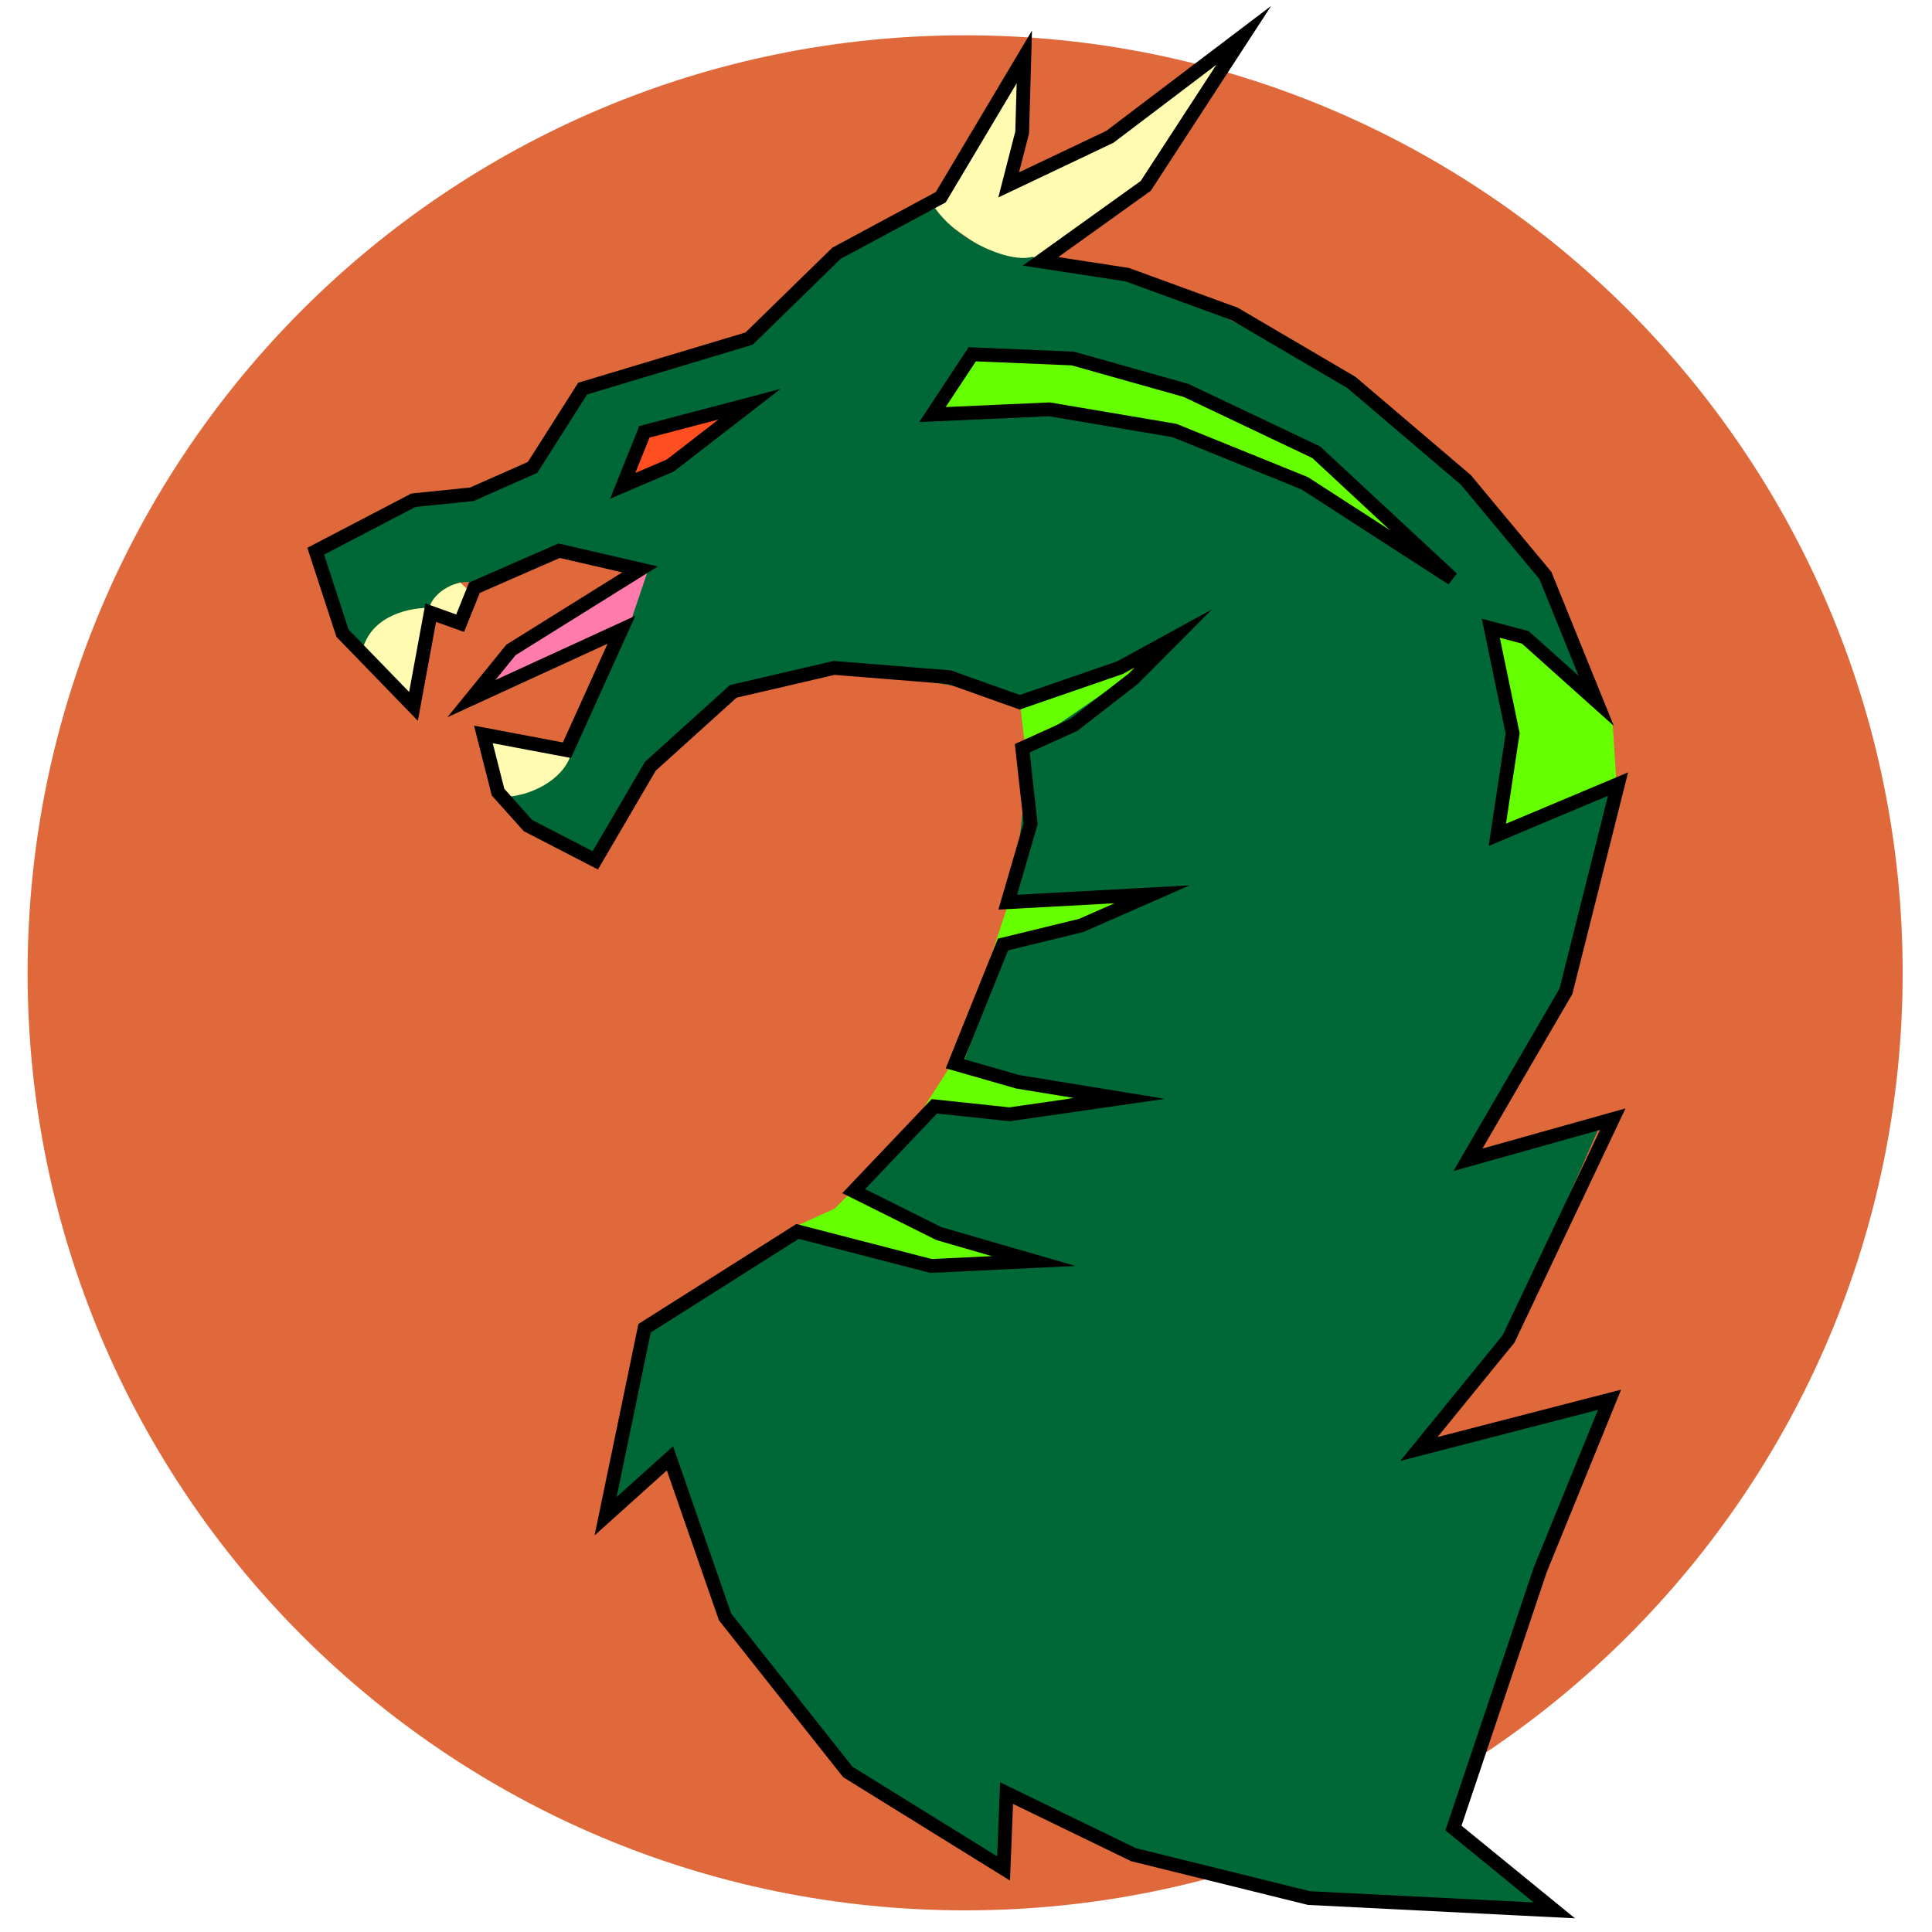
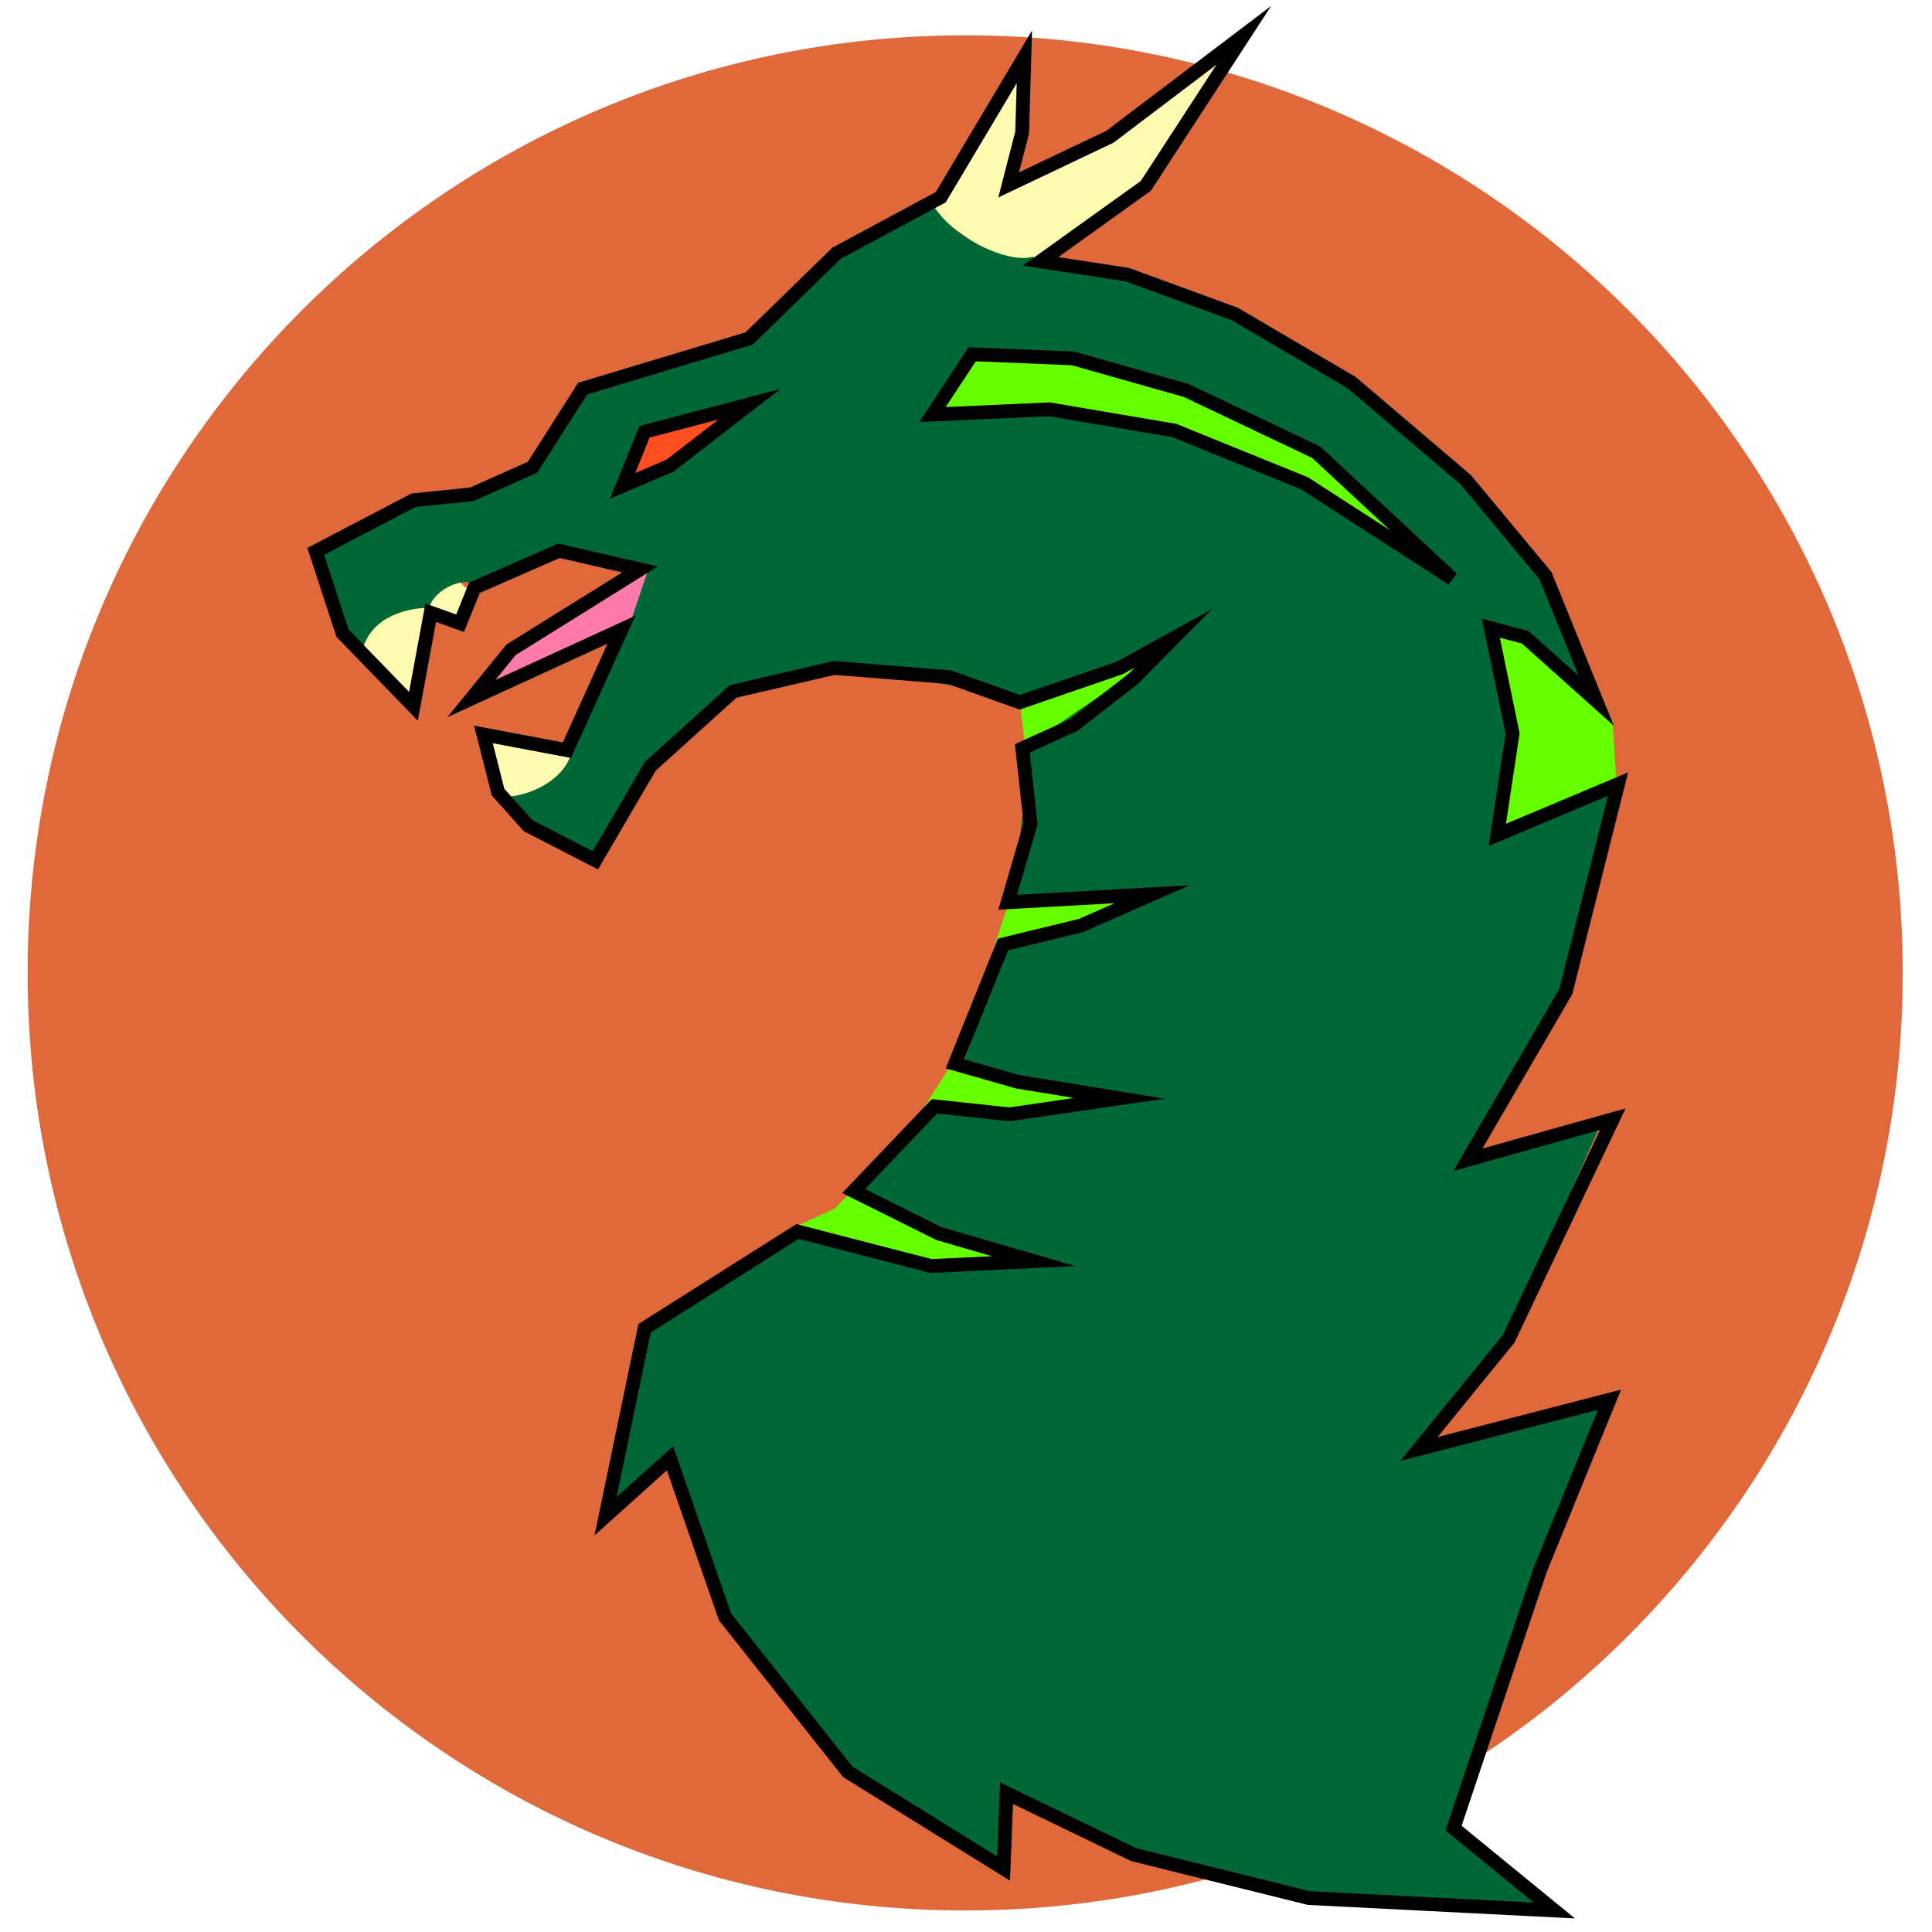
- <svg xmlns="http://www.w3.org/2000/svg" version="1.1" id="all_in_one" x="0px" y="0px" viewBox="0 0 140 140" enable-background="new 0 0 140 140" xml:space="preserve">
-   <circle fill="#E0693B" cx="69.937" cy="70.495" r="67.937" />
-   <polygon fill="#66FF00" points="68.008,92.076 57.219,89.072 60.496,87.57 65.543,82.443 69.578,76.147 74.973,59.644   73.895,50.888 84.153,46.739 82.551,79.786 73.988,91.115 " />
-   <polygon fill="#66FF00" points="117.137,56.818 108,61.124 108,45.647 111.572,46.458 116.852,52.293 " />
-   <polygon fill="#66FF00" points="105.233,41.928 65.436,30.866 70.686,21.249 99.849,32.316 " />
-   <path fill="#FFFBB0" d="M40.4,57.072c-1.435,1.434-4,0.677-4,0.677l-1.61-4.831l6.384,1.468  C41.174,54.387,41.834,55.639,40.4,57.072z" />
-   <polygon fill="#FFFBB0" points="34.482,43.28 33.342,45.158 31.433,44.281 29.962,50.865 25.477,46.754 31.98,40.916 " />
-   <polygon fill="#FFFBB0" points="74.062,19.974 67.143,15.171 74.225,4.125 74.357,9.664 73.333,13.556 80.298,10.278 87.126,4.475   88.763,4.655 83.097,13.487 " />
-   <path fill="#006837" d="M116.037,81.331l-9.666,2.711l6.951-11.952l3.926-15.272l-9.115,3.577l1.479-7.25l-1.388-7.771l2.458,0.546  l4.986,4.867l-4.051-9.526l-4.644-5.583l-8.764-7.875l-12.816-6.545l-10.581-2.65c-1.684,0.501-5.795-1.281-7.324-3.952  l-6.555,3.524l-6.695,6.346L42.22,28.16l-3.595,5.879l-4.644,1.912l-4.2,0.079l-6.905,3.914l1.94,5.937l1.4,1.445  c0.481-2.498,3.031-3.271,4.886-3.283c0.33-1.218,2.104-2.114,3.141-1.81c1.095-0.431,6.248-2.458,6.248-2.458l6.487,1.486  c0,0-5.379,12.653-5.623,13.444c-0.545,1.775-2.914,3.044-4.955,3.044l1.359,1.599l5.554,3.324l3.665-6.896l6.531-5.805l7.783-1.639  l12.7,2.23l10.742-3.619l-10.104,6.964l-1.229,11.402l9.444-0.226l-9.854,3.299l-3.277,8.876L79,79.24l-6.077,1.502l-5.17-0.568  l-5.55,6.031l6.009,3.55l7.034,1.639l-7.493,0.328l-9.964-2.488L46.707,96.25l-2.824,13.621l4.528-3.956l4.097,11.16l8.926,11.325  l11.287,6.994l0.271-5.491l9.141,4.492l14.074,3.214l16.424,0.822l-7.502-6.207l10.908-30.639l-13.275,3.145l6.827-8.739  L116.037,81.331z M94.55,35.022l-9.438-3.825l-9.068-1.536l-8.473,0.378l2.883-4.367l7.285,0.306l8.212,2.313l9.43,4.48l9.854,9.156  L94.55,35.022z" />
-   <polygon fill="#FF4E1F" points="48.563,33.74 44.52,35.678 46.695,31.293 55.079,28.955 " />
-   <polygon fill="#FF7BAC" points="37.009,47.117 32.912,51.655 45.68,45.101 46.979,41.261 " />
-   <path fill="none" stroke="#000000" stroke-miterlimit="10" d="M111.612,113.752l5.021-12.32l-13.815,3.567l6.502-7.982l7.548-15.918  l-10.496,2.943l7.102-12.211l3.775-15.013l-8.748,3.678l1.111-7.35l-1.582-7.621l2.499,0.66l5.14,4.603l-3.682-9.082l-5.768-6.933  l-8.282-7.055l-8.466-4.97l-7.791-2.846l-6.281-0.964l7.626-5.468l7.104-10.911l-9.705,7.356l-7.332,3.483l0.978-3.796l0.156-5.478  L68.17,14.291l-7.553,4.06l-6.334,6.184L42.22,28.16l-3.626,5.709l-4.403,1.949l-4.233,0.43l-7.081,3.695l1.94,5.937l5.146,5.307  l1.249-6.79l2.13,0.761l1.037-2.569l6.135-2.682l5.869,1.354l-9.355,5.833l-2.868,3.531l10.874-4.991l-3.951,8.729l-6.055-1.143  l1.063,4.183l2.174,2.425l4.873,2.516l3.985-6.815l6.011-5.43l7.314-1.7l8.348,0.672l5.1,1.818l7.261-2.507l3.867-2.117  l-2.909,2.923l-4.301,3.34l-3.738,1.693l0.608,5.465l-1.66,5.69l10.465-0.572l-5.144,2.258l-5.664,1.381l-3.479,8.643l4.544,1.305  l7.384,1.205l-7.969,1.15l-5.455-0.577l-5.843,6.145l6.175,3.079l6.871,1.989l-7.45,0.354l-9.669-2.502L46.707,96.25l-2.824,13.621  l4.664-4.193l3.993,11.49l8.894,11.232l11.287,6.994l0.22-5.458l9.192,4.459l12.719,3.146l17.779,0.891l-7.308-5.966  L111.612,113.752z M48.563,33.74l-3.441,1.466l1.574-3.913l7.619-2.003L48.563,33.74z M76.043,29.662l-8.473,0.378l2.883-4.367  l7.285,0.306l8.212,2.313l9.43,4.48l9.854,9.156L94.55,35.022l-9.438-3.825L76.043,29.662z" />
+ <svg xmlns="http://www.w3.org/2000/svg" viewBox="0 0 140 140">
+   <circle fill="#E0693B" cx="69.94" cy="70.5" r="67.94" />
+   <path fill="#6F0" d="M68 92.08l-10.78-3 3.28-1.51 5.04-5.13 4.04-6.3 5.4-16.5-1.09-8.75 10.26-4.15-1.6 33.05L74 91.1zm49.14-35.26l-9.14 4.3V45.65l3.57.8 5.28 5.84zm-11.9-14.9l-39.8-11.05 5.25-9.62 29.16 11.07z" />
+   <path fill="#FFFBB0" d="M40.4 57.07c-1.44 1.44-4 .68-4 .68l-1.61-4.83 6.38 1.47s.66 1.25-.77 2.68zm-5.92-13.79l-1.14 1.88-1.9-.88-1.48 6.58-4.48-4.1 6.5-5.84zm39.58-23.3l-6.92-4.8 7.08-11.05.14 5.53-1.03 3.9 6.97-3.28 6.83-5.8 1.63.17-5.66 8.84z" />
+   <path fill="#006837" d="M116.04 81.33l-9.67 2.71 6.95-11.95 3.93-15.27-9.12 3.58 1.48-7.25-1.39-7.78 2.46.55 4.99 4.87-4.05-9.53-4.65-5.58-8.76-7.88-12.82-6.54-10.58-2.65c-1.68.5-5.8-1.28-7.32-3.95l-6.56 3.52-6.7 6.35-12.01 3.63-3.6 5.88-4.64 1.91-4.2.08-6.9 3.91 1.94 5.94 1.4 1.45c.48-2.5 3.03-3.27 4.88-3.29.33-1.21 2.1-2.11 3.14-1.8l6.25-2.47 6.49 1.5S41.6 53.9 41.36 54.7c-.55 1.78-2.92 3.05-4.96 3.05l1.36 1.6 5.55 3.32 3.67-6.9 6.53-5.8 7.78-1.64L74 50.56l10.74-3.62-10.1 6.97-1.23 11.4 9.45-.23-9.86 3.3-3.28 8.88L79 79.24l-6.08 1.5-5.17-.57-5.55 6.03 6.01 3.55 7.04 1.64-7.5.33-9.96-2.49-11.08 7.02-2.83 13.62 4.53-3.96 4.1 11.16 8.92 11.33 11.3 7 .26-5.5 9.14 4.5 14.08 3.2 16.42.83-7.5-6.2 10.9-30.65-13.27 3.15 6.83-8.74 6.45-14.66zm-21.49-46.3l-9.44-3.83-9.07-1.54-8.47.38 2.88-4.37 7.29.3 8.21 2.32 9.43 4.48 9.86 9.16-10.69-6.9z" />
+   <path fill="#FF4E1F" d="M48.56 33.74l-4.04 1.94 2.17-4.39 8.39-2.33z" />
+   <path fill="#FF7BAC" d="M37 47.12l-4.09 4.54 12.77-6.56 1.3-3.84z" />
+   <path fill="none" stroke="#000" stroke-miterlimit="10" d="M111.61 113.75l5.02-12.32-13.81 3.57 6.5-7.98 7.55-15.92-10.5 2.94 7.1-12.2 3.78-15.02-8.75 3.68 1.11-7.35-1.58-7.63 2.5.66 5.14 4.6-3.68-9.07-5.77-6.94-8.28-7.05-8.47-4.97-7.79-2.85-6.28-.96 7.63-5.47 7.1-10.91-9.7 7.35-7.34 3.49.98-3.8.16-5.48-6.06 10.17-7.55 4.06-6.34 6.18-12.06 3.63-3.63 5.7-4.4 1.96-4.23.43-7.08 3.7 1.94 5.93 5.14 5.3 1.25-6.78 2.13.76 1.04-2.57 6.13-2.68 5.87 1.35-9.35 5.83-2.87 3.53 10.87-4.99-3.95 8.73-6.05-1.14 1.06 4.18 2.18 2.43 4.87 2.51 3.98-6.81 6.01-5.43 7.32-1.7 8.35.67 5.1 1.82 7.26-2.5 3.86-2.13-2.9 2.93-4.3 3.34-3.74 1.7.6 5.46-1.66 5.69 10.47-.58-5.14 2.26-5.67 1.38-3.48 8.65 4.55 1.3 7.38 1.2-7.97 1.16-5.45-.58-5.85 6.14 6.18 3.08 6.87 2-7.45.35-9.67-2.5-11.08 7.01-2.83 13.62 4.67-4.2 3.99 11.5 8.9 11.23 11.28 7 .22-5.46 9.2 4.45 12.71 3.15 17.78.9-7.3-5.97 6.28-18.72zM48.56 33.74l-3.44 1.47 1.58-3.92 7.61-2-5.75 4.45zm27.48-4.08l-8.47.38 2.88-4.37 7.29.3 8.21 2.32 9.43 4.48 9.85 9.16-10.68-6.9-9.44-3.83-9.07-1.54z" />
</svg>
